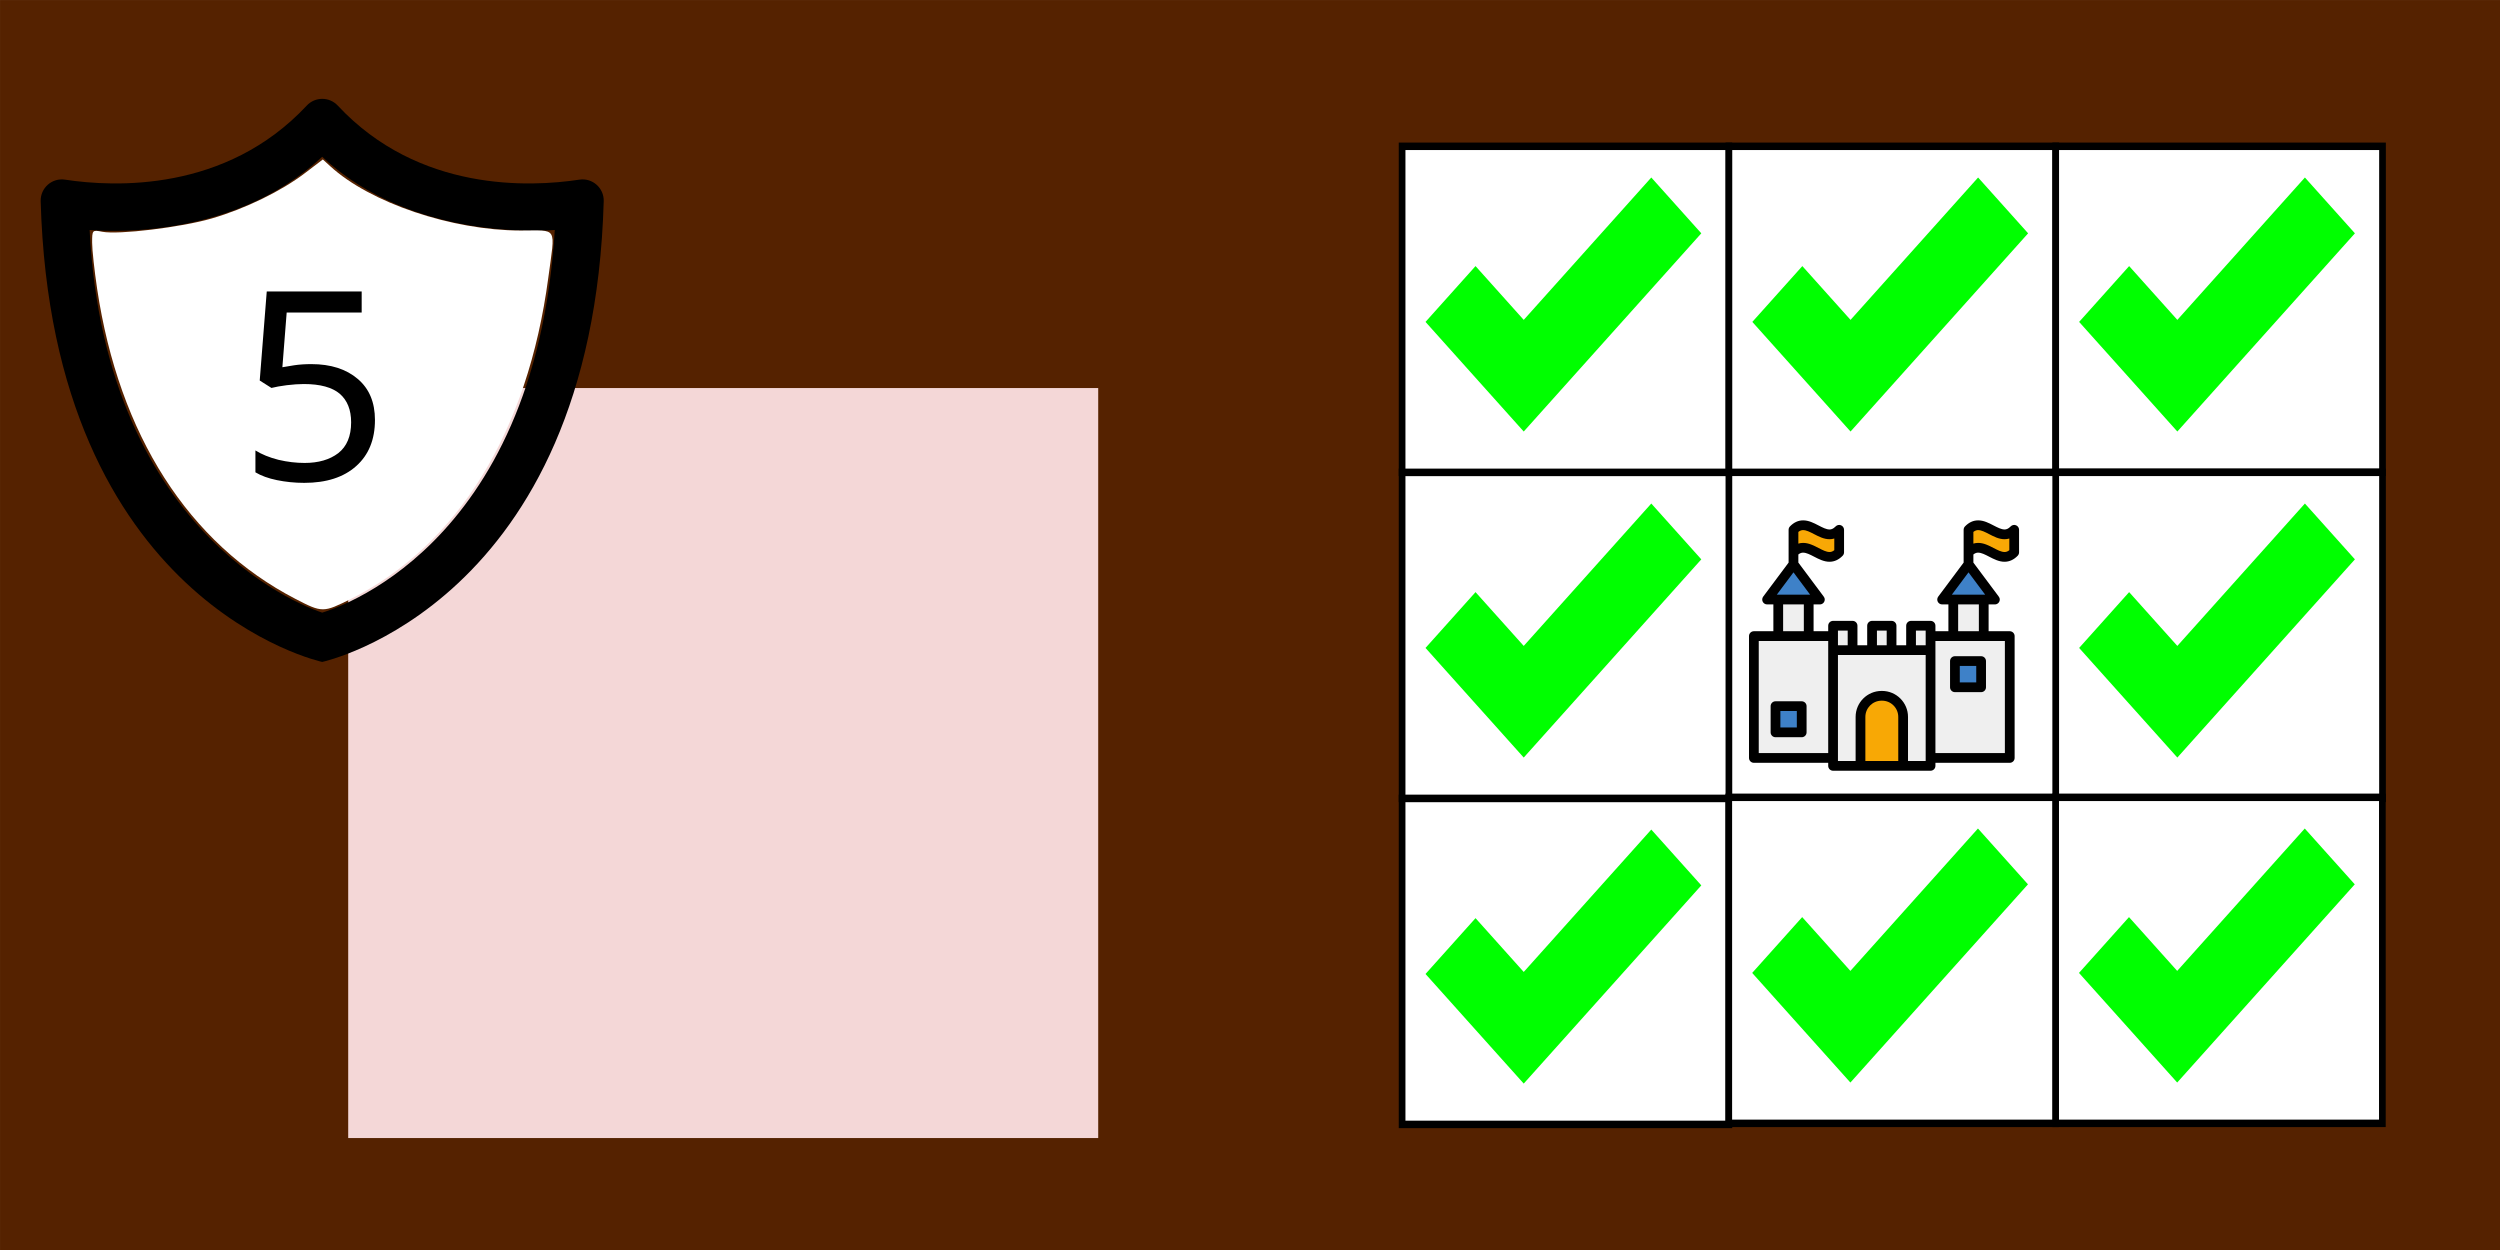
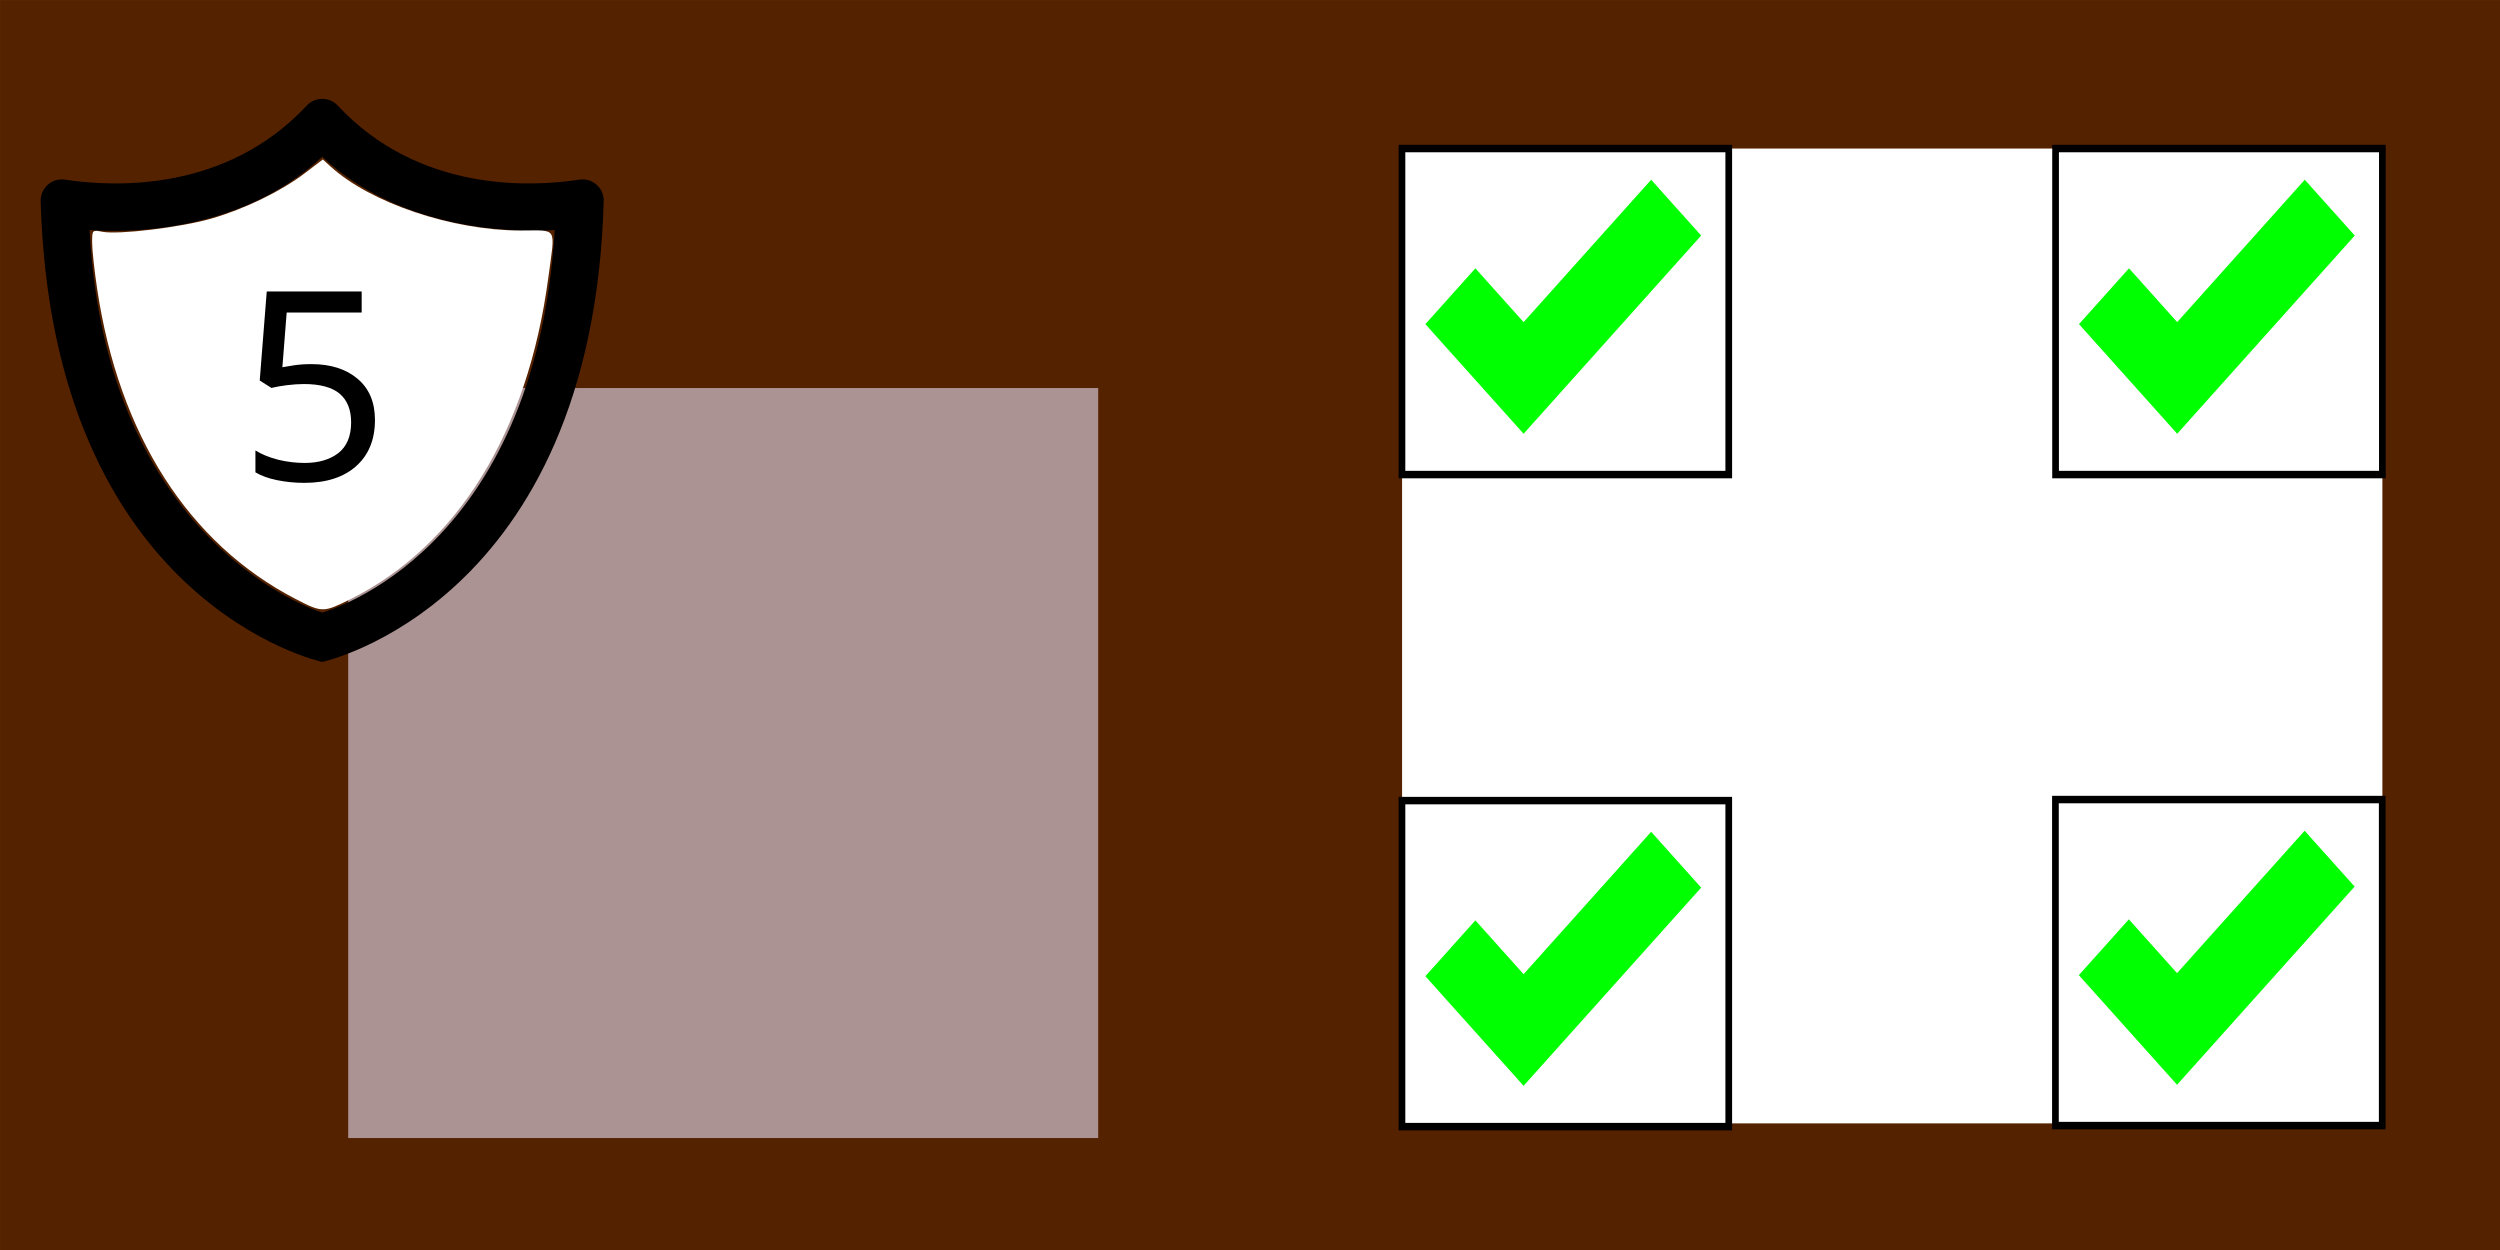
<svg xmlns="http://www.w3.org/2000/svg" width="100mm" height="50mm" viewBox="0 0 100 50" version="1.1" id="svg8">
  <defs id="defs2" />
  <g id="layer1" transform="translate(-15.76167,-6.75917)">
    <g id="g31" transform="matrix(1.403254,0,0,2.041733,-41.71221,-146.0861)" style="fill:#552200">
      <rect style="fill:#552200;stroke-width:0.188" id="rect26" width="71.263" height="24.489" x="40.958" y="74.861" />
    </g>
-     <rect style="fill:#f4d7d7;stroke-width:0.265" id="rect970" width="30" height="30" x="29.69" y="22.281" />
+     <rect style="fill:#ffffff;stroke-width:0.259" id="rect964" width="39.212" height="38.993" x="71.845" y="12.701" />
+     <g id="g645-5" transform="matrix(1.168369,0,0,1.304125,20.86068,-6.558536)">
+       <g id="g4177">
+         <rect style="fill:#ffffff;stroke:#000000;stroke-width:0.229;stroke-miterlimit:4;stroke-dasharray:none;stroke-opacity:1" id="rect321-6-0" width="11.188" height="10" x="43.633" y="34.768" />
+         <g id="g4169">
+           <g id="g4163">
+             <g id="g581-36" style="fill:#00ff00" transform="matrix(0.01905787,0,0,0.01905787,44.43452,34.89956)">
+               <g id="g579-1" style="fill:#00ff00">
+                 <polygon points="405.584,43.295 176.428,272.452 89.84,185.865 0,275.706 86.588,362.293 176.428,452.131 266.266,362.293 495.426,133.133 " id="polygon577-0" style="fill:#00ff00" />
+               </g>
+             </g>
+           </g>
+         </g>
+       </g>
+     </g>
+     <g id="g645-5-4" transform="matrix(1.168369,0,0,1.304125,20.86068,-32.64103)">
+       <g id="g4177-7">
+         <rect style="fill:#ffffff;stroke:#000000;stroke-width:0.229;stroke-miterlimit:4;stroke-dasharray:none;stroke-opacity:1" id="rect321-6-0-6" width="11.188" height="10" x="43.633" y="34.768" />
+         <g id="g4169-31">
+           <g id="g4163-7">
+             <g id="g581-36-5" style="fill:#00ff00" transform="matrix(0.01905787,0,0,0.01905787,44.43452,34.89956)">
+               <g id="g579-1-9" style="fill:#00ff00">
+                 <polygon points="86.588,362.293 176.428,452.131 266.266,362.293 495.426,133.133 405.584,43.295 176.428,272.452 89.84,185.865 0,275.706 " id="polygon577-0-6" style="fill:#00ff00" />
+               </g>
+             </g>
+           </g>
+         </g>
+       </g>
+     </g>
+     <g id="g645-5-4-8" transform="matrix(1.168369,0,0,1.304125,47.00515,-32.64103)">
+       <g id="g4177-7-5">
+         <rect style="fill:#ffffff;stroke:#000000;stroke-width:0.229;stroke-miterlimit:4;stroke-dasharray:none;stroke-opacity:1" id="rect321-6-0-6-9" width="11.188" height="10" x="43.633" y="34.768" />
+         <g id="g4169-31-7">
+           <g id="g4163-7-53">
+             <g id="g581-36-5-8" style="fill:#00ff00" transform="matrix(0.01905787,0,0,0.01905787,44.43452,34.89956)">
+               <g id="g579-1-9-8" style="fill:#00ff00">
+                 <polygon points="89.84,185.865 0,275.706 86.588,362.293 176.428,452.131 266.266,362.293 495.426,133.133 405.584,43.295 176.428,272.452 " id="polygon577-0-6-3" style="fill:#00ff00" />
+               </g>
+             </g>
+           </g>
+         </g>
+       </g>
+     </g>
+     <g id="g645-5-4-6" transform="matrix(1.168369,0,0,1.304125,46.99947,-6.600433)">
+       <g id="g4177-7-0">
+         <rect style="fill:#ffffff;stroke:#000000;stroke-width:0.229;stroke-miterlimit:4;stroke-dasharray:none;stroke-opacity:1" id="rect321-6-0-6-4" width="11.188" height="10" x="43.633" y="34.768" />
+         <g id="g4169-31-88">
+           <g id="g4163-7-8">
+             <g id="g581-36-5-9" style="fill:#00ff00" transform="matrix(0.01905787,0,0,0.01905787,44.43452,34.89956)">
+               <g id="g579-1-9-7" style="fill:#00ff00">
+                 <polygon points="176.428,272.452 89.84,185.865 0,275.706 86.588,362.293 176.428,452.131 266.266,362.293 495.426,133.133 405.584,43.295 " id="polygon577-0-6-7" style="fill:#00ff00" />
+               </g>
+             </g>
+           </g>
+         </g>
+       </g>
+     </g>
+     <rect style="fill:#ac9393;stroke-width:0.265" id="rect970" width="30" height="30" x="29.69" y="22.281" />
+     <g id="g1516" transform="translate(-1.040828,-9.250455)">
+       <g id="g71" transform="translate(1.060025,4.298518)">
+         <g id="g419" transform="matrix(0.04596369,0,0,0.04596369,16.86357,15.1608)">
+           <g id="g417">
+             <path d="m 256,458.1 c -5.9,-2 -188.4,-60.9 -202.4,-333 7,0.5 122.3,11.2 202.4,-63.7 78.9,73.8 195.4,64.1 202.4,63.7 -17.2,280.2 -196.5,331 -202.4,333 z M 479.7,81.3 C 437,87.8 340,92.3 269.6,16.9 262.3,9 249.8,9 242.5,16.9 172,92.3 75,87.8 32.3,81.3 20.9,79.5 10.7,88.5 11,100 c 9.9,350.5 245,401 245,401 0,0 235.1,-50.4 245,-401 0.3,-11.5 -9.9,-20.5 -21.3,-18.7 z" id="path415" />
+           </g>
+         </g>
+         <path style="fill:#ffffff;stroke-width:0.134" d="m 27.561,35.667 c -4.275,-2.214 -7.056,-6.559 -7.932,-12.395 -0.11,-0.735 -0.201,-1.569 -0.201,-1.854 -7.68e-4,-0.505 0.009,-0.516 0.403,-0.437 0.64,0.128 3.158,-0.176 4.374,-0.529 1.342,-0.389 2.789,-1.094 3.745,-1.824 l 0.706,-0.539 0.297,0.272 c 1.594,1.462 4.869,2.568 7.613,2.571 1.509,0.002 1.388,-0.206 1.108,1.891 -0.819,6.15 -3.611,10.694 -7.89,12.842 -1.109,0.557 -1.152,0.557 -2.223,0.002 z" id="path476" />
+       </g>
+       <text xml:space="preserve" style="font-style:normal;font-weight:normal;font-size:10.583px;line-height:1.25;font-family:sans-serif;fill:#000000;fill-opacity:1;stroke:none;stroke-width:0.265" x="26.349" y="35.216" id="text962">
+         <tspan id="tspan960" x="26.349" y="35.216" style="stroke-width:0.265">5</tspan>
+       </text>
+     </g>
    <g id="g1223" transform="matrix(0.05847065,0,0,0.05847065,32.2487,25.34699)" />
    <g id="g1221" transform="matrix(0.05847065,0,0,0.05847065,32.2487,25.34699)" />
    <g id="g1219" transform="matrix(0.05847065,0,0,0.05847065,32.2487,25.34699)" />
    <g id="g1217" transform="matrix(0.05847065,0,0,0.05847065,32.2487,25.34699)" />
    <g id="g1215" transform="matrix(0.05847065,0,0,0.05847065,32.2487,25.34699)" />
    <g id="g1213" transform="matrix(0.05847065,0,0,0.05847065,32.2487,25.34699)" />
    <g id="g1211" transform="matrix(0.05847065,0,0,0.05847065,32.2487,25.34699)" />
    <g id="g1209" transform="matrix(0.05847065,0,0,0.05847065,32.2487,25.34699)" />
    <g id="g1207" transform="matrix(0.05847065,0,0,0.05847065,32.2487,25.34699)" />
    <g id="g1205" transform="matrix(0.05847065,0,0,0.05847065,32.2487,25.34699)" />
    <g id="g1203" transform="matrix(0.05847065,0,0,0.05847065,32.2487,25.34699)" />
    <g id="g1201" transform="matrix(0.05847065,0,0,0.05847065,32.2487,25.34699)" />
    <g id="g1199" transform="matrix(0.05847065,0,0,0.05847065,32.2487,25.34699)" />
    <g id="g1197" transform="matrix(0.05847065,0,0,0.05847065,32.2487,25.34699)" />
    <g id="g1195" transform="matrix(0.05847065,0,0,0.05847065,32.2487,25.34699)" />
-     <g id="g1516" transform="translate(-1.040828,-9.250455)">
-       <g id="g71" transform="translate(1.060025,4.298518)">
-         <g id="g419" transform="matrix(0.04596369,0,0,0.04596369,16.86357,15.1608)">
-           <g id="g417">
-             <path d="m 256,458.1 c -5.9,-2 -188.4,-60.9 -202.4,-333 7,0.5 122.3,11.2 202.4,-63.7 78.9,73.8 195.4,64.1 202.4,63.7 -17.2,280.2 -196.5,331 -202.4,333 z M 479.7,81.3 C 437,87.8 340,92.3 269.6,16.9 262.3,9 249.8,9 242.5,16.9 172,92.3 75,87.8 32.3,81.3 20.9,79.5 10.7,88.5 11,100 c 9.9,350.5 245,401 245,401 0,0 235.1,-50.4 245,-401 0.3,-11.5 -9.9,-20.5 -21.3,-18.7 z" id="path415" />
-           </g>
-         </g>
-         <path style="fill:#ffffff;stroke-width:0.134" d="m 27.561,35.667 c -4.275,-2.214 -7.056,-6.559 -7.932,-12.395 -0.11,-0.735 -0.201,-1.569 -0.201,-1.854 -7.68e-4,-0.505 0.009,-0.516 0.403,-0.437 0.64,0.128 3.158,-0.176 4.374,-0.529 1.342,-0.389 2.789,-1.094 3.745,-1.824 l 0.706,-0.539 0.297,0.272 c 1.594,1.462 4.869,2.568 7.613,2.571 1.509,0.002 1.388,-0.206 1.108,1.891 -0.819,6.15 -3.611,10.694 -7.89,12.842 -1.109,0.557 -1.152,0.557 -2.223,0.002 z" id="path476" />
-       </g>
-       <text xml:space="preserve" style="font-style:normal;font-weight:normal;font-size:10.583px;line-height:1.25;font-family:sans-serif;fill:#000000;fill-opacity:1;stroke:none;stroke-width:0.265" x="26.349" y="35.216" id="text962">
-         <tspan id="tspan960" x="26.349" y="35.216" style="stroke-width:0.265">5</tspan>
-       </text>
-     </g>
-     <rect style="fill:#ffffff;stroke-width:0.259" id="rect964" width="39.212" height="38.993" x="71.845" y="12.701" />
    <g id="g1615" transform="matrix(0.02004772,0,0,0.02004772,88.6036,34.64285)" />
    <g id="g1617" transform="matrix(0.02004772,0,0,0.02004772,88.6036,34.64285)" />
    <g id="g1619" transform="matrix(0.02004772,0,0,0.02004772,88.6036,34.64285)" />
    <g id="g1621" transform="matrix(0.02004772,0,0,0.02004772,88.6036,34.64285)" />
    <g id="g1623" transform="matrix(0.02004772,0,0,0.02004772,88.6036,34.64285)" />
    <g id="g1625" transform="matrix(0.02004772,0,0,0.02004772,88.6036,34.64285)" />
    <g id="g1627" transform="matrix(0.02004772,0,0,0.02004772,88.6036,34.64285)" />
    <g id="g1629" transform="matrix(0.02004772,0,0,0.02004772,88.6036,34.64285)" />
    <g id="g1631" transform="matrix(0.02004772,0,0,0.02004772,88.6036,34.64285)" />
    <g id="g1633" transform="matrix(0.02004772,0,0,0.02004772,88.6036,34.64285)" />
    <g id="g1635" transform="matrix(0.02004772,0,0,0.02004772,88.6036,34.64285)" />
    <g id="g1637" transform="matrix(0.02004772,0,0,0.02004772,88.6036,34.64285)" />
    <g id="g1639" transform="matrix(0.02004772,0,0,0.02004772,88.6036,34.64285)" />
    <g id="g1641" transform="matrix(0.02004772,0,0,0.02004772,88.6036,34.64285)" />
    <g id="g1643" transform="matrix(0.02004772,0,0,0.02004772,88.6036,34.64285)" />
-     <g id="g645-5" transform="matrix(1.168369,0,0,1.304125,20.86636,-6.647761)">
-       <g id="g4177">
-         <rect style="fill:#ffffff;stroke:#000000;stroke-width:0.229;stroke-miterlimit:4;stroke-dasharray:none;stroke-opacity:1" id="rect321-6-0" width="11.188" height="10" x="43.633" y="34.768" />
-         <g id="g4169">
-           <g id="g4163">
-             <g id="g581-36" style="fill:#00ff00" transform="matrix(0.01905787,0,0,0.01905787,44.43452,34.89956)">
-               <g id="g579-1" style="fill:#00ff00">
-                 <polygon points="405.584,43.295 176.428,272.452 89.84,185.865 0,275.706 86.588,362.293 176.428,452.131 266.266,362.293 495.426,133.133 " id="polygon577-0" style="fill:#00ff00" />
-               </g>
-             </g>
-           </g>
-         </g>
-       </g>
-     </g>
-     <g id="g645-5-8" transform="matrix(1.168369,0,0,1.304125,20.86636,-19.68901)">
-       <g id="g4177-1">
-         <rect style="fill:#ffffff;stroke:#000000;stroke-width:0.229;stroke-miterlimit:4;stroke-dasharray:none;stroke-opacity:1" id="rect321-6-0-0" width="11.188" height="10" x="43.633" y="34.768" />
-         <g id="g4169-3">
-           <g id="g4163-0">
-             <g id="g581-36-4" style="fill:#00ff00" transform="matrix(0.01905787,0,0,0.01905787,44.43452,34.89956)">
-               <g id="g579-1-4" style="fill:#00ff00">
-                 <polygon points="86.588,362.293 176.428,452.131 266.266,362.293 495.426,133.133 405.584,43.295 176.428,272.452 89.84,185.865 0,275.706 " id="polygon577-0-4" style="fill:#00ff00" />
-               </g>
-             </g>
-           </g>
-         </g>
-       </g>
-     </g>
-     <g id="g645-5-4" transform="matrix(1.168369,0,0,1.304125,20.86636,-32.73025)">
-       <g id="g4177-7">
-         <rect style="fill:#ffffff;stroke:#000000;stroke-width:0.229;stroke-miterlimit:4;stroke-dasharray:none;stroke-opacity:1" id="rect321-6-0-6" width="11.188" height="10" x="43.633" y="34.768" />
-         <g id="g4169-31">
-           <g id="g4163-7">
-             <g id="g581-36-5" style="fill:#00ff00" transform="matrix(0.01905787,0,0,0.01905787,44.43452,34.89956)">
-               <g id="g579-1-9" style="fill:#00ff00">
-                 <polygon points="86.588,362.293 176.428,452.131 266.266,362.293 495.426,133.133 405.584,43.295 176.428,272.452 89.84,185.865 0,275.706 " id="polygon577-0-6" style="fill:#00ff00" />
-               </g>
-             </g>
-           </g>
-         </g>
-       </g>
-     </g>
-     <g id="g645-5-4-2" transform="matrix(1.168369,0,0,1.304125,33.9386,-32.73025)">
-       <g id="g4177-7-1">
-         <rect style="fill:#ffffff;stroke:#000000;stroke-width:0.229;stroke-miterlimit:4;stroke-dasharray:none;stroke-opacity:1" id="rect321-6-0-6-7" width="11.188" height="10" x="43.633" y="34.768" />
-         <g id="g4169-31-8">
-           <g id="g4163-7-5">
-             <g id="g581-36-5-7" style="fill:#00ff00" transform="matrix(0.01905787,0,0,0.01905787,44.43452,34.89956)">
-               <g id="g579-1-9-4" style="fill:#00ff00">
-                 <polygon points="176.428,272.452 89.84,185.865 0,275.706 86.588,362.293 176.428,452.131 266.266,362.293 495.426,133.133 405.584,43.295 " id="polygon577-0-6-1" style="fill:#00ff00" />
-               </g>
-             </g>
-           </g>
-         </g>
-       </g>
-     </g>
-     <g id="g645-5-4-8" transform="matrix(1.168369,0,0,1.304125,47.01083,-32.73025)">
-       <g id="g4177-7-5">
-         <rect style="fill:#ffffff;stroke:#000000;stroke-width:0.229;stroke-miterlimit:4;stroke-dasharray:none;stroke-opacity:1" id="rect321-6-0-6-9" width="11.188" height="10" x="43.633" y="34.768" />
-         <g id="g4169-31-7">
-           <g id="g4163-7-53">
-             <g id="g581-36-5-8" style="fill:#00ff00" transform="matrix(0.01905787,0,0,0.01905787,44.43452,34.89956)">
-               <g id="g579-1-9-8" style="fill:#00ff00">
-                 <polygon points="89.84,185.865 0,275.706 86.588,362.293 176.428,452.131 266.266,362.293 495.426,133.133 405.584,43.295 176.428,272.452 " id="polygon577-0-6-3" style="fill:#00ff00" />
-               </g>
-             </g>
-           </g>
-         </g>
-       </g>
-     </g>
-     <g id="g645-5-4-1" transform="matrix(1.168369,0,0,1.304125,47.01083,-19.68901)">
-       <g id="g4177-7-8">
-         <rect style="fill:#ffffff;stroke:#000000;stroke-width:0.229;stroke-miterlimit:4;stroke-dasharray:none;stroke-opacity:1" id="rect321-6-0-6-96" width="11.188" height="10" x="43.633" y="34.768" />
-         <g id="g4169-31-4">
-           <g id="g4163-7-3">
-             <g id="g581-36-5-3" style="fill:#00ff00" transform="matrix(0.01905787,0,0,0.01905787,44.43452,34.89956)">
-               <g id="g579-1-9-3" style="fill:#00ff00">
-                 <polygon points="176.428,272.452 89.84,185.865 0,275.706 86.588,362.293 176.428,452.131 266.266,362.293 495.426,133.133 405.584,43.295 " id="polygon577-0-6-8" style="fill:#00ff00" />
-               </g>
-             </g>
-           </g>
-         </g>
-       </g>
-     </g>
-     <g id="g645-5-4-6" transform="matrix(1.168369,0,0,1.304125,47.00515,-6.689659)">
-       <g id="g4177-7-0">
-         <rect style="fill:#ffffff;stroke:#000000;stroke-width:0.229;stroke-miterlimit:4;stroke-dasharray:none;stroke-opacity:1" id="rect321-6-0-6-4" width="11.188" height="10" x="43.633" y="34.768" />
-         <g id="g4169-31-88">
-           <g id="g4163-7-8">
-             <g id="g581-36-5-9" style="fill:#00ff00" transform="matrix(0.01905787,0,0,0.01905787,44.43452,34.89956)">
-               <g id="g579-1-9-7" style="fill:#00ff00">
-                 <polygon points="176.428,272.452 89.84,185.865 0,275.706 86.588,362.293 176.428,452.131 266.266,362.293 495.426,133.133 405.584,43.295 " id="polygon577-0-6-7" style="fill:#00ff00" />
-               </g>
-             </g>
-           </g>
-         </g>
-       </g>
-     </g>
-     <g id="g645-5-4-64" transform="matrix(1.168369,0,0,1.304125,33.93292,-6.689659)">
-       <g id="g4177-7-3">
-         <rect style="fill:#ffffff;stroke:#000000;stroke-width:0.229;stroke-miterlimit:4;stroke-dasharray:none;stroke-opacity:1" id="rect321-6-0-6-0" width="11.188" height="10" x="43.633" y="34.768" />
-         <g id="g4169-31-3">
-           <g id="g4163-7-0">
-             <g id="g581-36-5-92" style="fill:#00ff00" transform="matrix(0.01905787,0,0,0.01905787,44.43452,34.89956)">
-               <g id="g579-1-9-5" style="fill:#00ff00">
-                 <polygon points="176.428,272.452 89.84,185.865 0,275.706 86.588,362.293 176.428,452.131 266.266,362.293 495.426,133.133 405.584,43.295 " id="polygon577-0-6-4" style="fill:#00ff00" />
-               </g>
-             </g>
-           </g>
-         </g>
-       </g>
-     </g>
-     <g id="g1193" transform="matrix(0.02436886,0,0,0.02436886,85.72179,27.1797)">
-       <path style="fill:#f8a805" d="m 137.7,38.308 c -1.793,0.538 -3.66,0.812 -5.55,0.812 -7.21,0 -14.212,-3.628 -21.649,-7.482 L 110.41,31.591 C 103.016,27.77 96.033,24.16 88.849,24.16 c -4.662,0 -8.863,1.548 -12.846,4.733 L 73,31.294 V 65.07 l 10.305,-3.099 c 1.789,-0.538 3.655,-0.812 5.544,-0.812 7.211,0 14.225,3.635 21.702,7.51 7.402,3.831 14.395,7.45 21.599,7.45 4.649,0 8.848,-1.545 12.836,-4.723 L 148,68.995 v -33.78 z" id="path1155" />
-       <polygon style="fill:#3e81c8" points="29.693,146.14 116.294,146.14 73.001,88.137 " id="polygon1157" />
-       <rect x="48" y="146.14" style="fill:#efefef" width="50" height="60" id="rect1159" />
-       <rect x="138" y="189.14" style="fill:#efefef" width="32" height="40" id="rect1161" />
-       <rect x="202" y="189.14" style="fill:#efefef" width="32" height="40" id="rect1163" />
-       <rect x="266" y="189.14" style="fill:#efefef" width="32" height="40" id="rect1165" />
-       <path style="fill:#f8a805" d="m 424.998,38.308 c -1.792,0.539 -3.658,0.812 -5.548,0.812 -7.21,0 -14.212,-3.628 -21.697,-7.508 -7.403,-3.832 -14.396,-7.452 -21.603,-7.452 -2.076,0 -4.007,0.295 -5.902,0.902 -2.397,0.769 -4.736,2.06 -6.953,3.837 L 360.3,31.3 v 33.769 l 10.304,-3.098 c 1.791,-0.538 3.657,-0.812 5.547,-0.812 7.21,0 14.224,3.635 21.701,7.51 7.402,3.831 14.395,7.45 21.599,7.45 4.662,0 8.863,-1.548 12.846,-4.731 l 3.004,-2.401 V 35.214 Z" id="path1167" />
-       <polygon style="fill:#3e81c8" points="316.993,146.14 403.594,146.14 360.3,88.137 " id="polygon1169" />
-       <rect x="335.299" y="146.14" style="fill:#efefef" width="50" height="60" id="rect1171" />
-       <path style="fill:#f8a805" d="m 218.349,304.14 h -0.699 c -19.105,0 -34.649,15.544 -34.649,34.649 v 80.351 h 70 V 338.79 C 253,319.684 237.456,304.14 218.349,304.14 Z" id="path1173" />
-       <rect x="298" y="206.14" style="fill:#efefef" width="130" height="200" id="rect1175" />
-       <path style="fill:#efefef" d="m 138,229.14 v 190 h 45 v -80.35 c 0,-19.105 15.544,-34.649 34.649,-34.649 h 0.699 c 19.106,0 34.651,15.544 34.651,34.649 v 80.351 h 45 v -190 z" id="path1177" />
-       <rect x="8" y="206.14" style="fill:#efefef" width="130" height="200" id="rect1179" />
-       <rect x="43.5" y="321.14" style="fill:#3e81c8" width="43" height="43" id="rect1181" />
-       <rect x="338" y="247.14" style="fill:#3e81c8" width="43" height="43" id="rect1183" />
-       <g id="g1191">
-         <path d="m 438.3,24.22 c -3.03,-1.22 -6.49,-0.48 -8.76,1.86 -4.3,4.46 -7.65,5.04 -10.09,5.04 -5.27,0 -11.44,-3.2 -17.97,-6.58 -7.95,-4.12 -16.17,-8.38 -25.33,-8.38 -7.98,0 -15.25,3.34 -21.61,9.92 -1.44,1.5 -2.24,3.49 -2.24,5.56 v 53.84 l -41.71,55.87 c -1.81,2.43 -2.1,5.67 -0.74,8.38 1.35,2.7 4.12,4.41 7.15,4.41 h 10.3 v 44 H 306 v -9 c 0,-4.42 -3.58,-8 -8,-8 h -32 c -4.42,0 -8,3.58 -8,8 v 32 h -16 v -32 c 0,-4.42 -3.58,-8 -8,-8 h -32 c -4.42,0 -8,3.58 -8,8 v 32 h -16 v -32 c 0,-4.42 -3.58,-8 -8,-8 h -32 c -4.42,0 -8,3.58 -8,8 v 9 h -24 v -44 h 10.3 c 0.01,0 0.01,0 0.02,0 4.42,0 8,-3.58 8,-8 0,-1.98 -0.72,-3.79 -1.91,-5.18 L 81,85.48 V 72.14 c 3.24,-2.59 5.85,-2.98 7.85,-2.98 5.26,0 11.43,3.2 17.97,6.58 7.95,4.12 16.16,8.38 25.33,8.38 7.98,0 15.25,-3.34 21.6,-9.92 1.44,-1.5 2.25,-3.49 2.25,-5.56 v -37 c 0,-3.26 -1.98,-6.2 -5.01,-7.42 -3.02,-1.22 -6.48,-0.48 -8.75,1.86 -4.3,4.46 -7.65,5.04 -10.09,5.04 -5.27,0 -11.44,-3.2 -17.97,-6.58 -7.95,-4.12 -16.17,-8.38 -25.33,-8.38 -7.99,0 -15.25,3.34 -21.61,9.92 C 65.8,27.58 65,29.57 65,31.64 v 53.84 l -41.71,55.87 c -1.82,2.43 -2.1,5.67 -0.75,8.38 1.36,2.7 4.13,4.41 7.16,4.41 H 40 v 44 H 8 c -4.42,0 -8,3.58 -8,8 v 200 c 0,4.42 3.58,8 8,8 h 122 v 5 c 0,4.42 3.58,8 8,8 h 160 c 4.42,0 8,-3.58 8,-8 v -5 h 122 c 4.42,0 8,-3.58 8,-8 v -200 c 0,-4.42 -3.58,-8 -8,-8 h -34.7 v -44 h 10.3 c 0.01,0 0.01,0 0.02,0 4.42,0 8,-3.58 8,-8 0,-1.98 -0.72,-3.79 -1.91,-5.18 L 368.3,85.48 V 72.14 c 3.24,-2.59 5.85,-2.98 7.85,-2.98 5.27,0 11.44,3.2 17.97,6.58 7.95,4.12 16.16,8.38 25.33,8.38 7.98,0 15.25,-3.34 21.61,-9.92 1.43,-1.5 2.24,-3.49 2.24,-5.56 v -37 c 0,-3.26 -1.98,-6.2 -5,-7.42 z M 81,35.14 c 3.24,-2.59 5.85,-2.98 7.85,-2.98 5.26,0 11.43,3.2 17.97,6.58 7.95,4.12 16.16,8.38 25.33,8.38 2.7,0 5.32,-0.39 7.85,-1.15 v 19.17 c -3.25,2.59 -5.85,2.98 -7.85,2.98 -5.27,0 -11.44,-3.2 -17.97,-6.58 -7.95,-4.12 -16.17,-8.38 -25.33,-8.38 -2.7,0 -5.32,0.39 -7.85,1.15 0,0 0,-19.17 0,-19.17 z m -8,66.37 27.34,36.63 H 45.65 Z m 17,52.63 v 44 H 56 v -44 z m 40,244 H 16 v -184 h 114 z m 80,-201 h 16 v 24 h -16 z m -64,0 h 16 v 24 h -16 z m 99,214 h -54 v -72.35 c 0,-14.69 11.95,-26.65 26.65,-26.65 h 0.7 c 14.691,0 26.65,11.96 26.65,26.65 z m 45,0 h -29 v -72.35 c 0,-23.52 -19.14,-42.65 -42.65,-42.65 h -0.7 c -23.52,0 -42.65,19.13 -42.65,42.65 v 72.35 h -29 v -174 h 144 z m 0,-190 h -16 v -24 h 16 z m 130,-7 v 184 H 306 v -184 z m -76.7,-16 v -44 h 34 v 44 z m 44.34,-60 h -54.69 l 27.35,-36.63 z m 39.66,-73 c -3.24,2.59 -5.85,2.98 -7.85,2.98 -5.27,0 -11.44,-3.2 -17.97,-6.58 -7.95,-4.12 -16.17,-8.38 -25.33,-8.38 -2.7,0 -5.32,0.39 -7.85,1.15 V 35.14 c 1.62,-1.3 3.08,-2.04 4.39,-2.46 1.31,-0.42 2.46,-0.52 3.46,-0.52 5.27,0 11.44,3.2 17.97,6.58 7.95,4.12 16.16,8.38 25.33,8.38 2.7,0 5.32,-0.39 7.85,-1.15 z" id="path1185" />
-         <path d="m 86.5,313.14 h -43 c -4.42,0 -8,3.58 -8,8 v 43 c 0,4.42 3.58,8 8,8 h 43 c 4.42,0 8,-3.58 8,-8 v -43 c 0,-4.42 -3.58,-8 -8,-8 z m -8,43 h -27 v -27 h 27 z" id="path1187" />
-         <path d="m 381,239.14 h -43 c -4.42,0 -8,3.58 -8,8 v 43 c 0,4.42 3.58,8 8,8 h 43 c 4.42,0 8,-3.58 8,-8 v -43 c 0,-4.42 -3.58,-8 -8,-8 z m -8,43 h -27 v -27 h 27 z" id="path1189" />
-       </g>
-     </g>
  </g>
</svg>
